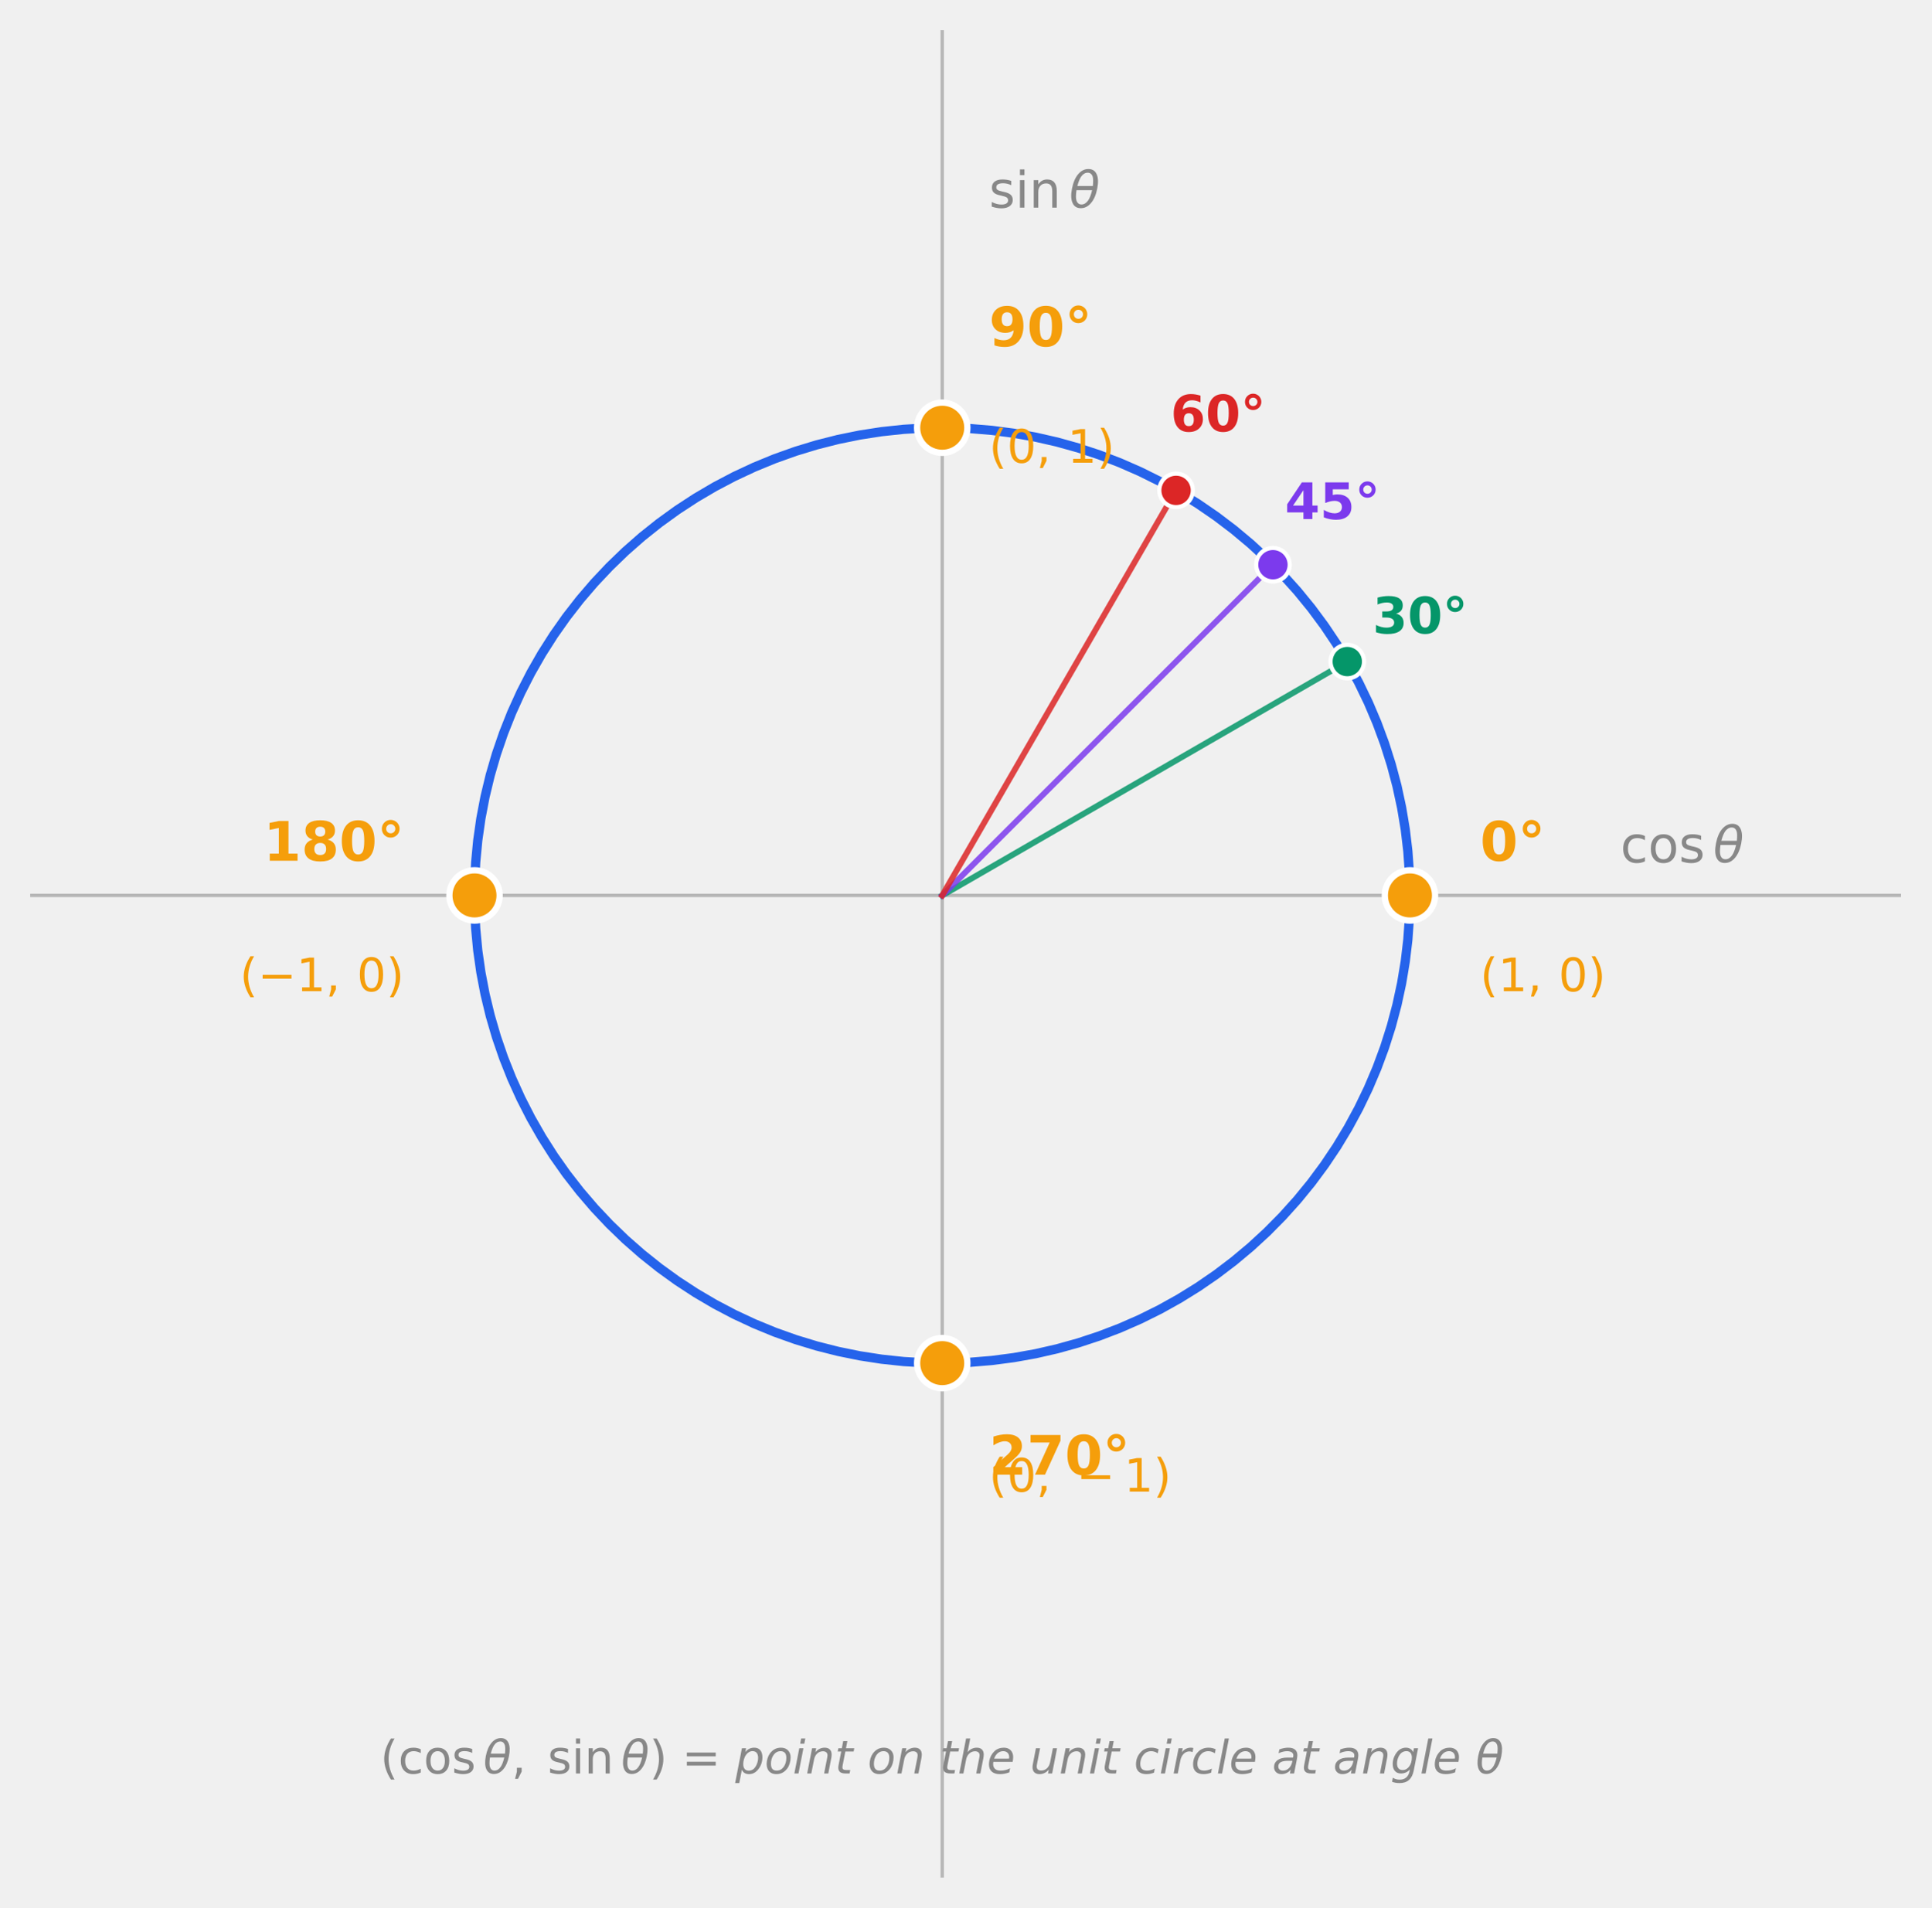
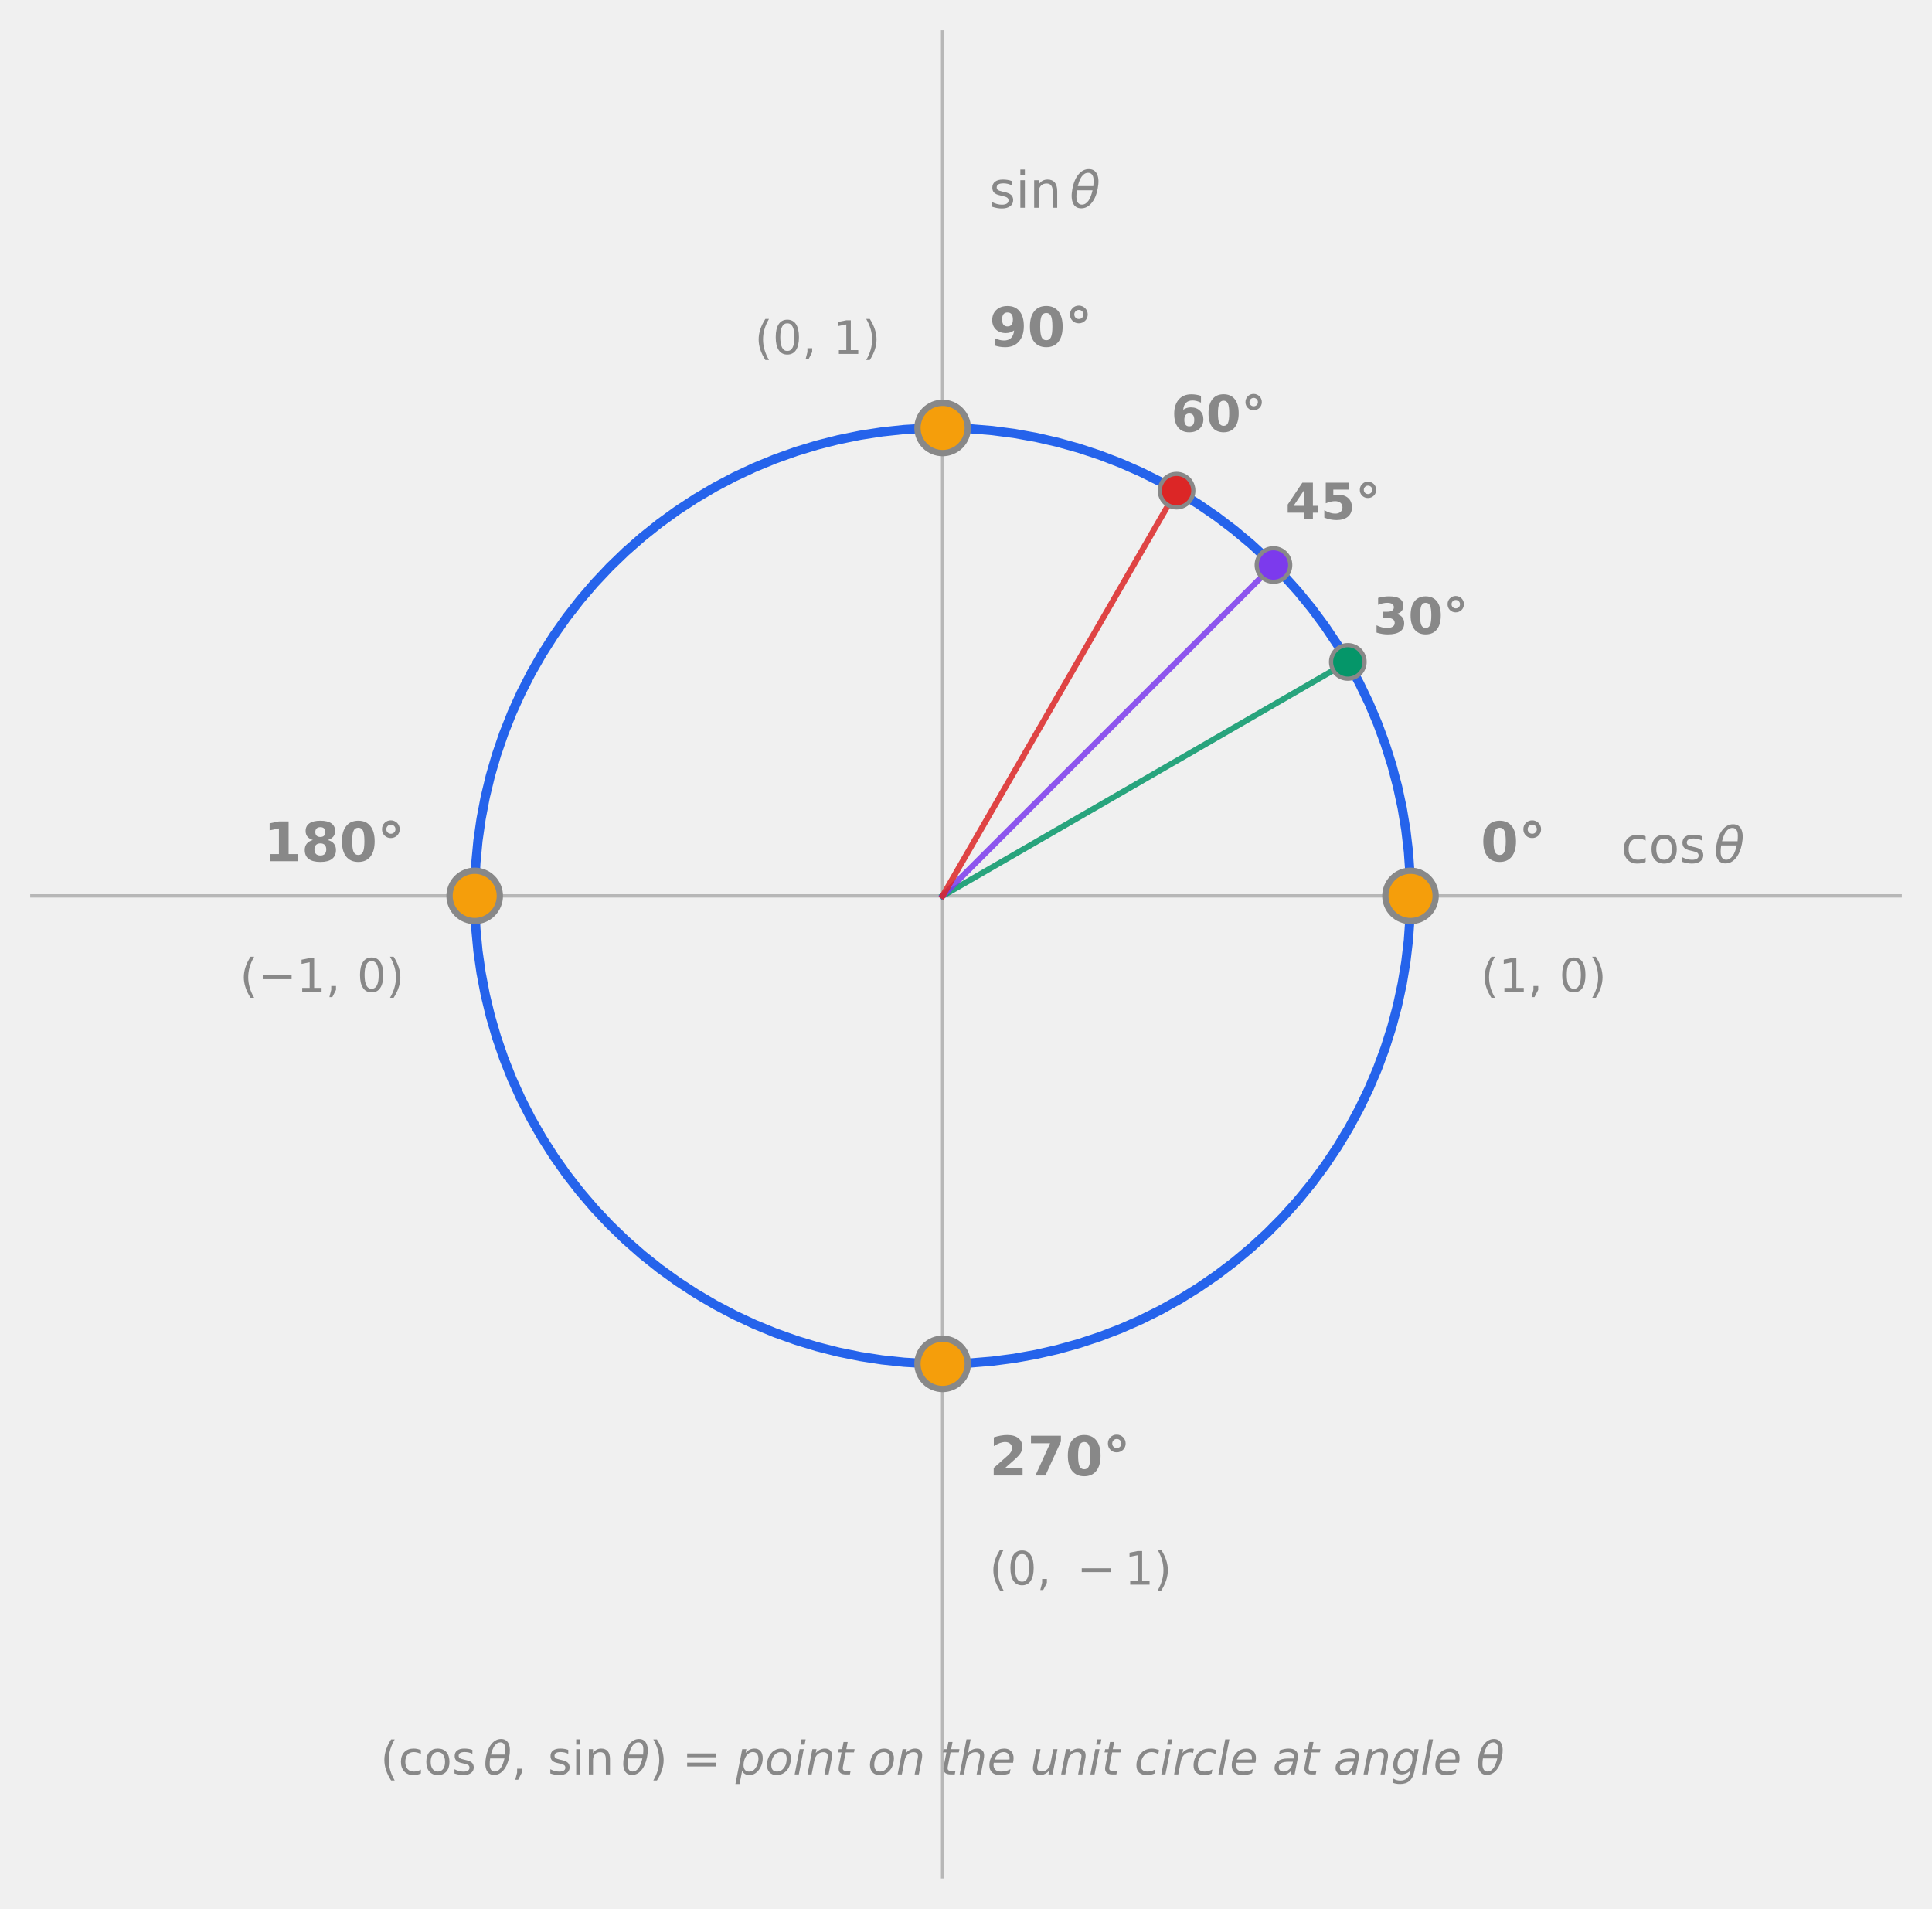
- <svg xmlns="http://www.w3.org/2000/svg" xmlns:xlink="http://www.w3.org/1999/xlink" width="460.8pt" height="455.22pt" viewBox="0 0 460.8 455.22" version="1.1">
+ <svg xmlns="http://www.w3.org/2000/svg" xmlns:xlink="http://www.w3.org/1999/xlink" width="100%" viewBox="0 0 460.8 455.22" version="1.1">
  <defs>
    <style type="text/css">*{stroke-linejoin: round; stroke-linecap: butt}</style>
  </defs>
  <g id="figure_1">
    <g id="patch_1">
      <path d="M 0 455.22  L 460.8 455.22  L 460.8 0  L 0 0  L 0 455.22  z " style="fill: none" />
    </g>
    <g id="axes_1">
      <g id="patch_2">
        <path d="M 7.2 448.02  L 453.6 448.02  L 453.6 7.2  L 7.2 7.2  L 7.2 448.02  z " style="fill: none" />
      </g>
      <g id="matplotlib.axis_1" />
      <g id="matplotlib.axis_2" />
      <g id="line2d_1">
        <path d="M 336.42 213.66  L 336.295 208.39  L 335.922 203.131  L 335.301 197.896  L 334.433 192.696  L 333.321 187.543  L 331.967 182.449  L 330.373 177.424  L 328.544 172.479  L 326.484 167.627  L 324.196 162.877  L 321.687 158.241  L 318.962 153.728  L 316.027 149.349  L 312.888 145.114  L 309.553 141.031  L 306.028 137.111  L 302.323 133.361  L 298.444 129.791  L 294.401 126.408  L 290.203 123.219  L 285.859 120.232  L 281.379 117.454  L 276.773 114.89  L 272.051 112.547  L 267.223 110.429  L 262.301 108.542  L 257.295 106.889  L 252.216 105.475  L 247.077 104.302  L 241.887 103.373  L 236.66 102.69  L 231.406 102.255  L 226.138 102.068  L 220.867 102.13  L 215.604 102.441  L 210.362 103  L 205.152 103.807  L 199.987 104.858  L 194.876 106.152  L 189.833 107.686  L 184.867 109.457  L 179.991 111.46  L 175.214 113.691  L 170.549 116.145  L 166.004 118.817  L 161.591 121.7  L 157.319 124.789  L 153.197 128.075  L 149.235 131.553  L 145.442 135.214  L 141.826 139.05  L 138.395 143.053  L 135.158 147.213  L 132.12 151.521  L 129.289 155.968  L 126.671 160.544  L 124.272 165.239  L 122.097 170.041  L 120.152 174.941  L 118.44 179.927  L 116.966 184.988  L 115.732 190.113  L 114.742 195.291  L 113.997 200.51  L 113.5 205.758  L 113.251 211.024  L 113.251 216.296  L 113.5 221.562  L 113.997 226.81  L 114.742 232.029  L 115.732 237.207  L 116.966 242.332  L 118.44 247.393  L 120.152 252.379  L 122.097 257.279  L 124.272 262.081  L 126.671 266.776  L 129.289 271.352  L 132.12 275.799  L 135.158 280.107  L 138.395 284.267  L 141.826 288.27  L 145.442 292.106  L 149.235 295.767  L 153.197 299.245  L 157.319 302.531  L 161.591 305.62  L 166.004 308.503  L 170.549 311.175  L 175.214 313.629  L 179.991 315.86  L 184.867 317.863  L 189.833 319.634  L 194.876 321.168  L 199.987 322.462  L 205.152 323.513  L 210.362 324.32  L 215.604 324.879  L 220.867 325.19  L 226.138 325.252  L 231.406 325.065  L 236.66 324.63  L 241.887 323.947  L 247.077 323.018  L 252.216 321.845  L 257.295 320.431  L 262.301 318.778  L 267.223 316.891  L 272.051 314.773  L 276.773 312.43  L 281.379 309.866  L 285.859 307.088  L 290.203 304.101  L 294.401 300.912  L 298.444 297.529  L 302.323 293.959  L 306.028 290.209  L 309.553 286.289  L 312.888 282.206  L 316.027 277.971  L 318.962 273.592  L 321.687 269.079  L 324.196 264.443  L 326.484 259.693  L 328.544 254.841  L 330.373 249.896  L 331.967 244.871  L 333.321 239.777  L 334.433 234.624  L 335.301 229.424  L 335.922 224.189  L 336.295 218.93  L 336.42 213.66  L 336.42 213.66  " clip-path="url(#p2141033c43)" style="fill: none; stroke: #2563eb; stroke-width: 2.2; stroke-linecap: square" />
      </g>
      <g id="line2d_2">
        <path d="M 7.2 213.66  L 453.6 213.66  " clip-path="url(#p2141033c43)" style="fill: none; stroke: #888888; stroke-opacity: 0.55; stroke-width: 0.8; stroke-linecap: square" />
      </g>
      <g id="line2d_3">
        <path d="M 224.82 448.02  L 224.82 7.2  " clip-path="url(#p2141033c43)" style="fill: none; stroke: #888888; stroke-opacity: 0.55; stroke-width: 0.8; stroke-linecap: square" />
      </g>
      <g id="line2d_4">
        <path d="M 224.82 213.66  L 321.468 157.86  " clip-path="url(#p2141033c43)" style="fill: none; stroke: #059669; stroke-opacity: 0.85; stroke-width: 1.4; stroke-linecap: square" />
      </g>
      <g id="line2d_5">
        <path d="M 224.82 213.66  L 303.733 134.747  " clip-path="url(#p2141033c43)" style="fill: none; stroke: #7c3aed; stroke-opacity: 0.85; stroke-width: 1.4; stroke-linecap: square" />
      </g>
      <g id="line2d_6">
        <path d="M 224.82 213.66  L 280.62 117.012  " clip-path="url(#p2141033c43)" style="fill: none; stroke: #dc2626; stroke-opacity: 0.85; stroke-width: 1.4; stroke-linecap: square" />
      </g>
      <g id="text_1">
-         <g style="fill: #f59e0b" transform="translate(353.16 205.3764) scale(0.13 -0.13)">
+         <g style="fill: #888" transform="translate(353.16 205.3764) scale(0.13 -0.13)">
          <defs>
            <path id="DejaVuSans-Bold-30" d="M 2944 2338  Q 2944 3213 2780 3570  Q 2616 3928 2228 3928  Q 1841 3928 1675 3570  Q 1509 3213 1509 2338  Q 1509 1453 1675 1090  Q 1841 728 2228 728  Q 2613 728 2778 1090  Q 2944 1453 2944 2338  z M 4147 2328  Q 4147 1169 3647 539  Q 3147 -91 2228 -91  Q 1306 -91 806 539  Q 306 1169 306 2328  Q 306 3491 806 4120  Q 1306 4750 2228 4750  Q 3147 4750 3647 4120  Q 4147 3491 4147 2328  z " transform="scale(0.015625)" />
            <path id="DejaVuSans-Bold-b0" d="M 1600 4288  Q 1375 4288 1219 4131  Q 1063 3975 1063 3750  Q 1063 3525 1217 3372  Q 1372 3219 1600 3219  Q 1825 3219 1981 3373  Q 2138 3528 2138 3750  Q 2138 3975 1980 4131  Q 1822 4288 1600 4288  z M 1600 4794  Q 1806 4794 1997 4714  Q 2188 4634 2338 4488  Q 2484 4338 2561 4150  Q 2638 3963 2638 3750  Q 2638 3541 2561 3352  Q 2484 3163 2344 3022  Q 2194 2872 2000 2792  Q 1806 2713 1594 2713  Q 1153 2713 854 3011  Q 556 3309 556 3750  Q 556 4191 857 4492  Q 1159 4794 1600 4794  z " transform="scale(0.015625)" />
          </defs>
          <use xlink:href="#DejaVuSans-Bold-30" />
          <use xlink:href="#DejaVuSans-Bold-b0" transform="translate(69.58008 0)" />
        </g>
      </g>
      <g id="text_2">
-         <g style="fill: #f59e0b" transform="translate(353.16 236.5263) scale(0.11 -0.11)">
+         <g style="fill: #888" transform="translate(353.16 236.5263) scale(0.11 -0.11)">
          <defs>
            <path id="DejaVuSans-28" d="M 1984 4856  Q 1566 4138 1362 3434  Q 1159 2731 1159 2009  Q 1159 1288 1364 580  Q 1569 -128 1984 -844  L 1484 -844  Q 1016 -109 783 600  Q 550 1309 550 2009  Q 550 2706 781 3412  Q 1013 4119 1484 4856  L 1984 4856  z " transform="scale(0.015625)" />
            <path id="DejaVuSans-31" d="M 794 531  L 1825 531  L 1825 4091  L 703 3866  L 703 4441  L 1819 4666  L 2450 4666  L 2450 531  L 3481 531  L 3481 0  L 794 0  L 794 531  z " transform="scale(0.015625)" />
            <path id="DejaVuSans-2c" d="M 750 794  L 1409 794  L 1409 256  L 897 -744  L 494 -744  L 750 256  L 750 794  z " transform="scale(0.015625)" />
            <path id="DejaVuSans-30" d="M 2034 4250  Q 1547 4250 1301 3770  Q 1056 3291 1056 2328  Q 1056 1369 1301 889  Q 1547 409 2034 409  Q 2525 409 2770 889  Q 3016 1369 3016 2328  Q 3016 3291 2770 3770  Q 2525 4250 2034 4250  z M 2034 4750  Q 2819 4750 3233 4129  Q 3647 3509 3647 2328  Q 3647 1150 3233 529  Q 2819 -91 2034 -91  Q 1250 -91 836 529  Q 422 1150 422 2328  Q 422 3509 836 4129  Q 1250 4750 2034 4750  z " transform="scale(0.015625)" />
            <path id="DejaVuSans-29" d="M 513 4856  L 1013 4856  Q 1481 4119 1714 3412  Q 1947 2706 1947 2009  Q 1947 1309 1714 600  Q 1481 -109 1013 -844  L 513 -844  Q 928 -128 1133 580  Q 1338 1288 1338 2009  Q 1338 2731 1133 3434  Q 928 4138 513 4856  z " transform="scale(0.015625)" />
          </defs>
          <use xlink:href="#DejaVuSans-28" transform="translate(0 0.125)" />
          <use xlink:href="#DejaVuSans-31" transform="translate(39.01367 0.125)" />
          <use xlink:href="#DejaVuSans-2c" transform="translate(102.6367 0.125)" />
          <use xlink:href="#DejaVuSans-30" transform="translate(170.1419 0.125)" />
          <use xlink:href="#DejaVuSans-29" transform="translate(233.765 0.125)" />
        </g>
      </g>
      <g id="text_3">
-         <g style="fill: #f59e0b" transform="translate(235.98 82.61641) scale(0.13 -0.13)">
+         <g style="fill: #888" transform="translate(235.98 82.61641) scale(0.13 -0.13)">
          <defs>
            <path id="DejaVuSans-Bold-39" d="M 641 103  L 641 966  Q 928 831 1190 764  Q 1453 697 1709 697  Q 2247 697 2547 995  Q 2847 1294 2900 1881  Q 2688 1725 2447 1647  Q 2206 1569 1925 1569  Q 1209 1569 770 1986  Q 331 2403 331 3084  Q 331 3838 820 4291  Q 1309 4744 2131 4744  Q 3044 4744 3544 4128  Q 4044 3513 4044 2388  Q 4044 1231 3459 570  Q 2875 -91 1856 -91  Q 1528 -91 1228 -42  Q 928 6 641 103  z M 2125 2350  Q 2441 2350 2600 2554  Q 2759 2759 2759 3169  Q 2759 3575 2600 3781  Q 2441 3988 2125 3988  Q 1809 3988 1650 3781  Q 1491 3575 1491 3169  Q 1491 2759 1650 2554  Q 1809 2350 2125 2350  z " transform="scale(0.015625)" />
          </defs>
          <use xlink:href="#DejaVuSans-Bold-39" />
          <use xlink:href="#DejaVuSans-Bold-30" transform="translate(69.58008 0)" />
          <use xlink:href="#DejaVuSans-Bold-b0" transform="translate(139.1602 0)" />
        </g>
      </g>
      <g id="text_4">
-         <g style="fill: #f59e0b" transform="translate(235.98 110.4183) scale(0.11 -0.11)">
+         <g style="fill: #888" transform="translate(180 84.41828) scale(0.11 -0.11)">
          <use xlink:href="#DejaVuSans-28" transform="translate(0 0.125)" />
          <use xlink:href="#DejaVuSans-30" transform="translate(39.01367 0.125)" />
          <use xlink:href="#DejaVuSans-2c" transform="translate(102.6367 0.125)" />
          <use xlink:href="#DejaVuSans-31" transform="translate(170.1419 0.125)" />
          <use xlink:href="#DejaVuSans-29" transform="translate(233.765 0.125)" />
        </g>
      </g>
      <g id="text_5">
-         <g style="fill: #f59e0b" transform="translate(62.84453 205.3764) scale(0.13 -0.13)">
+         <g style="fill: #888" transform="translate(62.84453 205.3764) scale(0.13 -0.13)">
          <defs>
            <path id="DejaVuSans-Bold-31" d="M 750 831  L 1813 831  L 1813 3847  L 722 3622  L 722 4441  L 1806 4666  L 2950 4666  L 2950 831  L 4013 831  L 4013 0  L 750 0  L 750 831  z " transform="scale(0.015625)" />
            <path id="DejaVuSans-Bold-38" d="M 2228 2088  Q 1891 2088 1709 1903  Q 1528 1719 1528 1375  Q 1528 1031 1709 848  Q 1891 666 2228 666  Q 2563 666 2741 848  Q 2919 1031 2919 1375  Q 2919 1722 2741 1905  Q 2563 2088 2228 2088  z M 1350 2484  Q 925 2613 709 2878  Q 494 3144 494 3541  Q 494 4131 934 4440  Q 1375 4750 2228 4750  Q 3075 4750 3515 4442  Q 3956 4134 3956 3541  Q 3956 3144 3739 2878  Q 3522 2613 3097 2484  Q 3572 2353 3814 2058  Q 4056 1763 4056 1313  Q 4056 619 3595 264  Q 3134 -91 2228 -91  Q 1319 -91 855 264  Q 391 619 391 1313  Q 391 1763 633 2058  Q 875 2353 1350 2484  z M 1631 3419  Q 1631 3141 1786 2991  Q 1941 2841 2228 2841  Q 2509 2841 2662 2991  Q 2816 3141 2816 3419  Q 2816 3697 2662 3845  Q 2509 3994 2228 3994  Q 1941 3994 1786 3844  Q 1631 3694 1631 3419  z " transform="scale(0.015625)" />
          </defs>
          <use xlink:href="#DejaVuSans-Bold-31" />
          <use xlink:href="#DejaVuSans-Bold-38" transform="translate(69.58008 0)" />
          <use xlink:href="#DejaVuSans-Bold-30" transform="translate(139.1602 0)" />
          <use xlink:href="#DejaVuSans-Bold-b0" transform="translate(208.7402 0)" />
        </g>
      </g>
      <g id="text_6">
-         <g style="fill: #f59e0b" transform="translate(57.21 236.5263) scale(0.11 -0.11)">
+         <g style="fill: #888" transform="translate(57.21 236.5263) scale(0.11 -0.11)">
          <defs>
            <path id="DejaVuSans-2212" d="M 678 2272  L 4684 2272  L 4684 1741  L 678 1741  L 678 2272  z " transform="scale(0.015625)" />
          </defs>
          <use xlink:href="#DejaVuSans-28" transform="translate(0 0.125)" />
          <use xlink:href="#DejaVuSans-2212" transform="translate(39.01367 0.125)" />
          <use xlink:href="#DejaVuSans-31" transform="translate(122.8027 0.125)" />
          <use xlink:href="#DejaVuSans-2c" transform="translate(186.4258 0.125)" />
          <use xlink:href="#DejaVuSans-30" transform="translate(253.931 0.125)" />
          <use xlink:href="#DejaVuSans-29" transform="translate(317.554 0.125)" />
        </g>
      </g>
      <g id="text_7">
-         <g style="fill: #f59e0b" transform="translate(235.98 351.878) scale(0.13 -0.13)">
+         <g style="fill: #888" transform="translate(235.98 351.878) scale(0.13 -0.13)">
          <defs>
            <path id="DejaVuSans-Bold-32" d="M 1844 884  L 3897 884  L 3897 0  L 506 0  L 506 884  L 2209 2388  Q 2438 2594 2547 2791  Q 2656 2988 2656 3200  Q 2656 3528 2436 3728  Q 2216 3928 1850 3928  Q 1569 3928 1234 3808  Q 900 3688 519 3450  L 519 4475  Q 925 4609 1322 4679  Q 1719 4750 2100 4750  Q 2938 4750 3402 4381  Q 3866 4013 3866 3353  Q 3866 2972 3669 2642  Q 3472 2313 2841 1759  L 1844 884  z " transform="scale(0.015625)" />
            <path id="DejaVuSans-Bold-37" d="M 428 4666  L 3944 4666  L 3944 3988  L 2125 0  L 953 0  L 2675 3781  L 428 3781  L 428 4666  z " transform="scale(0.015625)" />
          </defs>
          <use xlink:href="#DejaVuSans-Bold-32" />
          <use xlink:href="#DejaVuSans-Bold-37" transform="translate(69.58008 0)" />
          <use xlink:href="#DejaVuSans-Bold-30" transform="translate(139.1602 0)" />
          <use xlink:href="#DejaVuSans-Bold-b0" transform="translate(208.7402 0)" />
        </g>
      </g>
      <g id="text_8">
-         <g style="fill: #f59e0b" transform="translate(235.98 355.9383) scale(0.11 -0.11)">
+         <g style="fill: #888" transform="translate(235.98 377.9383) scale(0.11 -0.11)">
          <use xlink:href="#DejaVuSans-28" transform="translate(0 0.125)" />
          <use xlink:href="#DejaVuSans-30" transform="translate(39.01367 0.125)" />
          <use xlink:href="#DejaVuSans-2c" transform="translate(102.6367 0.125)" />
          <use xlink:href="#DejaVuSans-2212" transform="translate(189.6243 0.125)" />
          <use xlink:href="#DejaVuSans-31" transform="translate(292.8958 0.125)" />
          <use xlink:href="#DejaVuSans-29" transform="translate(356.5189 0.125)" />
        </g>
      </g>
      <g id="text_9">
-         <g style="fill: #059669" transform="translate(327.5158 151.1273) scale(0.12 -0.12)">
+         <g style="fill: #888" transform="translate(327.5158 151.1273) scale(0.12 -0.12)">
          <defs>
            <path id="DejaVuSans-Bold-33" d="M 2981 2516  Q 3453 2394 3698 2092  Q 3944 1791 3944 1325  Q 3944 631 3412 270  Q 2881 -91 1863 -91  Q 1503 -91 1142 -33  Q 781 25 428 141  L 428 1069  Q 766 900 1098 814  Q 1431 728 1753 728  Q 2231 728 2486 893  Q 2741 1059 2741 1369  Q 2741 1688 2480 1852  Q 2219 2016 1709 2016  L 1228 2016  L 1228 2791  L 1734 2791  Q 2188 2791 2409 2933  Q 2631 3075 2631 3366  Q 2631 3634 2415 3781  Q 2200 3928 1806 3928  Q 1516 3928 1219 3862  Q 922 3797 628 3669  L 628 4550  Q 984 4650 1334 4700  Q 1684 4750 2022 4750  Q 2931 4750 3382 4451  Q 3834 4153 3834 3553  Q 3834 3144 3618 2883  Q 3403 2622 2981 2516  z " transform="scale(0.015625)" />
          </defs>
          <use xlink:href="#DejaVuSans-Bold-33" />
          <use xlink:href="#DejaVuSans-Bold-30" transform="translate(69.58008 0)" />
          <use xlink:href="#DejaVuSans-Bold-b0" transform="translate(139.1602 0)" />
        </g>
      </g>
      <g id="text_10">
-         <g style="fill: #7c3aed" transform="translate(306.5881 123.8538) scale(0.12 -0.12)">
+         <g style="fill: #888" transform="translate(306.5881 123.8538) scale(0.12 -0.12)">
          <defs>
            <path id="DejaVuSans-Bold-34" d="M 2356 3675  L 1038 1722  L 2356 1722  L 2356 3675  z M 2156 4666  L 3494 4666  L 3494 1722  L 4159 1722  L 4159 850  L 3494 850  L 3494 0  L 2356 0  L 2356 850  L 288 850  L 288 1881  L 2156 4666  z " transform="scale(0.015625)" />
            <path id="DejaVuSans-Bold-35" d="M 678 4666  L 3669 4666  L 3669 3781  L 1638 3781  L 1638 3059  Q 1775 3097 1914 3117  Q 2053 3138 2203 3138  Q 3056 3138 3531 2711  Q 4006 2284 4006 1522  Q 4006 766 3489 337  Q 2972 -91 2053 -91  Q 1656 -91 1267 -14  Q 878 63 494 219  L 494 1166  Q 875 947 1217 837  Q 1559 728 1863 728  Q 2300 728 2551 942  Q 2803 1156 2803 1522  Q 2803 1891 2551 2103  Q 2300 2316 1863 2316  Q 1603 2316 1309 2248  Q 1016 2181 678 2041  L 678 4666  z " transform="scale(0.015625)" />
          </defs>
          <use xlink:href="#DejaVuSans-Bold-34" />
          <use xlink:href="#DejaVuSans-Bold-35" transform="translate(69.58008 0)" />
          <use xlink:href="#DejaVuSans-Bold-b0" transform="translate(139.1602 0)" />
        </g>
      </g>
      <g id="text_11">
-         <g style="fill: #dc2626" transform="translate(279.3146 102.9261) scale(0.12 -0.12)">
+         <g style="fill: #888" transform="translate(279.3146 102.9261) scale(0.12 -0.12)">
          <defs>
            <path id="DejaVuSans-Bold-36" d="M 2316 2303  Q 2000 2303 1842 2098  Q 1684 1894 1684 1484  Q 1684 1075 1842 870  Q 2000 666 2316 666  Q 2634 666 2792 870  Q 2950 1075 2950 1484  Q 2950 1894 2792 2098  Q 2634 2303 2316 2303  z M 3803 4544  L 3803 3681  Q 3506 3822 3243 3889  Q 2981 3956 2731 3956  Q 2194 3956 1894 3657  Q 1594 3359 1544 2772  Q 1750 2925 1990 3001  Q 2231 3078 2516 3078  Q 3231 3078 3670 2659  Q 4109 2241 4109 1563  Q 4109 813 3618 361  Q 3128 -91 2303 -91  Q 1394 -91 895 523  Q 397 1138 397 2266  Q 397 3422 980 4083  Q 1563 4744 2578 4744  Q 2900 4744 3203 4694  Q 3506 4644 3803 4544  z " transform="scale(0.015625)" />
          </defs>
          <use xlink:href="#DejaVuSans-Bold-36" />
          <use xlink:href="#DejaVuSans-Bold-30" transform="translate(69.58008 0)" />
          <use xlink:href="#DejaVuSans-Bold-b0" transform="translate(139.1602 0)" />
        </g>
      </g>
      <g id="text_12">
-         <g style="fill: #888888" transform="translate(386.64 205.8113) scale(0.12 -0.12)">
+         <g style="fill: #888" transform="translate(386.64 205.8113) scale(0.12 -0.12)">
          <defs>
            <path id="DejaVuSans-63" d="M 3122 3366  L 3122 2828  Q 2878 2963 2633 3030  Q 2388 3097 2138 3097  Q 1578 3097 1268 2742  Q 959 2388 959 1747  Q 959 1106 1268 751  Q 1578 397 2138 397  Q 2388 397 2633 464  Q 2878 531 3122 666  L 3122 134  Q 2881 22 2623 -34  Q 2366 -91 2075 -91  Q 1284 -91 818 406  Q 353 903 353 1747  Q 353 2603 823 3093  Q 1294 3584 2113 3584  Q 2378 3584 2631 3529  Q 2884 3475 3122 3366  z " transform="scale(0.015625)" />
            <path id="DejaVuSans-6f" d="M 1959 3097  Q 1497 3097 1228 2736  Q 959 2375 959 1747  Q 959 1119 1226 758  Q 1494 397 1959 397  Q 2419 397 2687 759  Q 2956 1122 2956 1747  Q 2956 2369 2687 2733  Q 2419 3097 1959 3097  z M 1959 3584  Q 2709 3584 3137 3096  Q 3566 2609 3566 1747  Q 3566 888 3137 398  Q 2709 -91 1959 -91  Q 1206 -91 779 398  Q 353 888 353 1747  Q 353 2609 779 3096  Q 1206 3584 1959 3584  z " transform="scale(0.015625)" />
            <path id="DejaVuSans-73" d="M 2834 3397  L 2834 2853  Q 2591 2978 2328 3040  Q 2066 3103 1784 3103  Q 1356 3103 1142 2972  Q 928 2841 928 2578  Q 928 2378 1081 2264  Q 1234 2150 1697 2047  L 1894 2003  Q 2506 1872 2764 1633  Q 3022 1394 3022 966  Q 3022 478 2636 193  Q 2250 -91 1575 -91  Q 1294 -91 989 -36  Q 684 19 347 128  L 347 722  Q 666 556 975 473  Q 1284 391 1588 391  Q 1994 391 2212 530  Q 2431 669 2431 922  Q 2431 1156 2273 1281  Q 2116 1406 1581 1522  L 1381 1569  Q 847 1681 609 1914  Q 372 2147 372 2553  Q 372 3047 722 3315  Q 1072 3584 1716 3584  Q 2034 3584 2315 3537  Q 2597 3491 2834 3397  z " transform="scale(0.015625)" />
            <path id="DejaVuSans-Oblique-3b8" d="M 2913 2219  L 925 2219  Q 791 1284 928 888  Q 1100 400 1566 400  Q 2034 400 2391 891  Q 2703 1322 2913 2219  z M 3009 2750  Q 3094 3638 2984 3950  Q 2813 4444 2353 4444  Q 1875 4444 1525 3956  Q 1250 3563 1034 2750  L 3009 2750  z M 2444 4913  Q 3194 4913 3494 4250  Q 3794 3591 3566 2422  Q 3341 1256 2781 594  Q 2225 -72 1475 -72  Q 722 -72 425 594  Q 128 1256 353 2422  Q 581 3591 1134 4250  Q 1691 4913 2444 4913  z " transform="scale(0.015625)" />
          </defs>
          <use xlink:href="#DejaVuSans-63" transform="translate(0 0.234375)" />
          <use xlink:href="#DejaVuSans-6f" transform="translate(54.98047 0.234375)" />
          <use xlink:href="#DejaVuSans-73" transform="translate(116.1621 0.234375)" />
          <use xlink:href="#DejaVuSans-Oblique-3b8" transform="translate(184.4974 0.234375)" />
        </g>
      </g>
      <g id="text_13">
-         <g style="fill: #888888" transform="translate(235.98 49.57125) scale(0.12 -0.12)">
+         <g style="fill: #888" transform="translate(235.98 49.57125) scale(0.12 -0.12)">
          <defs>
            <path id="DejaVuSans-69" d="M 603 3500  L 1178 3500  L 1178 0  L 603 0  L 603 3500  z M 603 4863  L 1178 4863  L 1178 4134  L 603 4134  L 603 4863  z " transform="scale(0.015625)" />
            <path id="DejaVuSans-6e" d="M 3513 2113  L 3513 0  L 2938 0  L 2938 2094  Q 2938 2591 2744 2837  Q 2550 3084 2163 3084  Q 1697 3084 1428 2787  Q 1159 2491 1159 1978  L 1159 0  L 581 0  L 581 3500  L 1159 3500  L 1159 2956  Q 1366 3272 1645 3428  Q 1925 3584 2291 3584  Q 2894 3584 3203 3211  Q 3513 2838 3513 2113  z " transform="scale(0.015625)" />
          </defs>
          <use xlink:href="#DejaVuSans-73" transform="translate(0 0.234375)" />
          <use xlink:href="#DejaVuSans-69" transform="translate(52.09961 0.234375)" />
          <use xlink:href="#DejaVuSans-6e" transform="translate(79.88281 0.234375)" />
          <use xlink:href="#DejaVuSans-Oblique-3b8" transform="translate(159.4974 0.234375)" />
        </g>
      </g>
      <g id="text_14">
-         <g style="fill: #888888" transform="translate(90.73 423.2) scale(0.11 -0.11)">
+         <g style="fill: #888" transform="translate(90.73 423.2) scale(0.11 -0.11)">
          <defs>
            <path id="DejaVuSans-Oblique-20" transform="scale(0.015625)" />
            <path id="DejaVuSans-Oblique-3d" d="M 678 2906  L 4684 2906  L 4684 2381  L 678 2381  L 678 2906  z M 678 1631  L 4684 1631  L 4684 1100  L 678 1100  L 678 1631  z " transform="scale(0.015625)" />
            <path id="DejaVuSans-Oblique-70" d="M 3175 2156  Q 3175 2616 2975 2859  Q 2775 3103 2400 3103  Q 2144 3103 1911 2972  Q 1678 2841 1497 2591  Q 1319 2344 1212 1994  Q 1106 1644 1106 1300  Q 1106 863 1306 627  Q 1506 391 1875 391  Q 2147 391 2380 519  Q 2613 647 2778 891  Q 2956 1147 3065 1494  Q 3175 1841 3175 2156  z M 1394 2969  Q 1625 3272 1939 3428  Q 2253 3584 2638 3584  Q 3175 3584 3472 3232  Q 3769 2881 3769 2247  Q 3769 1728 3584 1258  Q 3400 788 3053 416  Q 2822 169 2531 39  Q 2241 -91 1919 -91  Q 1547 -91 1294 64  Q 1041 219 916 525  L 556 -1331  L -19 -1331  L 922 3500  L 1497 3500  L 1394 2969  z " transform="scale(0.015625)" />
            <path id="DejaVuSans-Oblique-6f" d="M 1625 -91  Q 1009 -91 651 289  Q 294 669 294 1325  Q 294 1706 417 2101  Q 541 2497 738 2766  Q 1047 3184 1428 3384  Q 1809 3584 2291 3584  Q 2888 3584 3255 3212  Q 3622 2841 3622 2241  Q 3622 1825 3500 1412  Q 3378 1000 3181 728  Q 2875 309 2494 109  Q 2113 -91 1625 -91  z M 891 1344  Q 891 869 1089 633  Q 1288 397 1691 397  Q 2269 397 2648 901  Q 3028 1406 3028 2181  Q 3028 2634 2825 2865  Q 2622 3097 2228 3097  Q 1903 3097 1650 2945  Q 1397 2794 1197 2484  Q 1050 2253 970 1956  Q 891 1659 891 1344  z " transform="scale(0.015625)" />
            <path id="DejaVuSans-Oblique-69" d="M 1172 4863  L 1747 4863  L 1606 4134  L 1031 4134  L 1172 4863  z M 909 3500  L 1484 3500  L 800 0  L 225 0  L 909 3500  z " transform="scale(0.015625)" />
            <path id="DejaVuSans-Oblique-6e" d="M 3566 2113  L 3156 0  L 2578 0  L 2988 2091  Q 3016 2238 3031 2350  Q 3047 2463 3047 2528  Q 3047 2791 2881 2937  Q 2716 3084 2419 3084  Q 1956 3084 1622 2776  Q 1288 2469 1184 1941  L 800 0  L 225 0  L 903 3500  L 1478 3500  L 1363 2950  Q 1603 3253 1940 3418  Q 2278 3584 2650 3584  Q 3113 3584 3367 3334  Q 3622 3084 3622 2631  Q 3622 2519 3608 2391  Q 3594 2263 3566 2113  z " transform="scale(0.015625)" />
            <path id="DejaVuSans-Oblique-74" d="M 2706 3500  L 2619 3053  L 1472 3053  L 1100 1153  Q 1081 1047 1072 975  Q 1063 903 1063 863  Q 1063 663 1183 572  Q 1303 481 1569 481  L 2150 481  L 2053 0  L 1503 0  Q 991 0 739 200  Q 488 400 488 806  Q 488 878 497 964  Q 506 1050 525 1153  L 897 3053  L 409 3053  L 500 3500  L 978 3500  L 1172 4494  L 1747 4494  L 1556 3500  L 2706 3500  z " transform="scale(0.015625)" />
            <path id="DejaVuSans-Oblique-68" d="M 3566 2113  L 3156 0  L 2578 0  L 2988 2091  Q 3016 2238 3031 2350  Q 3047 2463 3047 2528  Q 3047 2791 2881 2937  Q 2716 3084 2419 3084  Q 1956 3084 1617 2771  Q 1278 2459 1178 1941  L 800 0  L 225 0  L 1172 4863  L 1747 4863  L 1375 2950  Q 1594 3244 1934 3414  Q 2275 3584 2650 3584  Q 3113 3584 3367 3334  Q 3622 3084 3622 2631  Q 3622 2519 3608 2391  Q 3594 2263 3566 2113  z " transform="scale(0.015625)" />
            <path id="DejaVuSans-Oblique-65" d="M 3078 2063  Q 3088 2113 3092 2166  Q 3097 2219 3097 2272  Q 3097 2653 2873 2875  Q 2650 3097 2266 3097  Q 1838 3097 1509 2826  Q 1181 2556 1013 2059  L 3078 2063  z M 3578 1613  L 903 1613  Q 884 1494 878 1425  Q 872 1356 872 1306  Q 872 872 1139 634  Q 1406 397 1894 397  Q 2269 397 2603 481  Q 2938 566 3225 728  L 3116 159  Q 2806 34 2476 -28  Q 2147 -91 1806 -91  Q 1078 -91 686 257  Q 294 606 294 1247  Q 294 1794 489 2264  Q 684 2734 1063 3103  Q 1306 3334 1642 3459  Q 1978 3584 2356 3584  Q 2950 3584 3301 3228  Q 3653 2872 3653 2272  Q 3653 2128 3634 1964  Q 3616 1800 3578 1613  z " transform="scale(0.015625)" />
            <path id="DejaVuSans-Oblique-75" d="M 428 1388  L 838 3500  L 1416 3500  L 1006 1409  Q 975 1256 961 1147  Q 947 1038 947 966  Q 947 700 1109 554  Q 1272 409 1569 409  Q 2031 409 2368 721  Q 2706 1034 2809 1563  L 3194 3500  L 3769 3500  L 3091 0  L 2516 0  L 2631 550  Q 2388 244 2052 76  Q 1716 -91 1338 -91  Q 878 -91 622 161  Q 366 413 366 863  Q 366 956 381 1097  Q 397 1238 428 1388  z " transform="scale(0.015625)" />
            <path id="DejaVuSans-Oblique-63" d="M 3431 3366  L 3316 2797  Q 3109 2947 2876 3022  Q 2644 3097 2394 3097  Q 2119 3097 1870 3000  Q 1622 2903 1453 2725  Q 1184 2453 1037 2087  Q 891 1722 891 1331  Q 891 859 1127 628  Q 1363 397 1844 397  Q 2081 397 2348 469  Q 2616 541 2906 684  L 2797 116  Q 2547 13 2283 -39  Q 2019 -91 1741 -91  Q 1044 -91 669 257  Q 294 606 294 1253  Q 294 1797 489 2255  Q 684 2713 1069 3078  Q 1331 3328 1684 3456  Q 2038 3584 2456 3584  Q 2700 3584 2940 3529  Q 3181 3475 3431 3366  z " transform="scale(0.015625)" />
            <path id="DejaVuSans-Oblique-72" d="M 2853 2969  Q 2766 3016 2653 3041  Q 2541 3066 2413 3066  Q 1953 3066 1609 2717  Q 1266 2369 1153 1784  L 800 0  L 225 0  L 909 3500  L 1484 3500  L 1375 2956  Q 1603 3259 1920 3421  Q 2238 3584 2597 3584  Q 2691 3584 2781 3573  Q 2872 3563 2963 3538  L 2853 2969  z " transform="scale(0.015625)" />
            <path id="DejaVuSans-Oblique-6c" d="M 1172 4863  L 1747 4863  L 800 0  L 225 0  L 1172 4863  z " transform="scale(0.015625)" />
            <path id="DejaVuSans-Oblique-61" d="M 3438 1997  L 3047 0  L 2472 0  L 2578 531  Q 2325 219 2001 64  Q 1678 -91 1281 -91  Q 834 -91 548 182  Q 263 456 263 884  Q 263 1497 752 1853  Q 1241 2209 2100 2209  L 2900 2209  L 2931 2363  Q 2938 2388 2941 2417  Q 2944 2447 2944 2509  Q 2944 2788 2717 2942  Q 2491 3097 2081 3097  Q 1800 3097 1504 3025  Q 1209 2953 897 2809  L 997 3341  Q 1322 3463 1633 3523  Q 1944 3584 2234 3584  Q 2853 3584 3176 3315  Q 3500 3047 3500 2534  Q 3500 2431 3484 2292  Q 3469 2153 3438 1997  z M 2816 1759  L 2241 1759  Q 1534 1759 1195 1570  Q 856 1381 856 984  Q 856 709 1029 553  Q 1203 397 1509 397  Q 1978 397 2328 733  Q 2678 1069 2791 1631  L 2816 1759  z " transform="scale(0.015625)" />
            <path id="DejaVuSans-Oblique-67" d="M 3816 3500  L 3219 434  Q 3047 -456 2561 -893  Q 2075 -1331 1253 -1331  Q 950 -1331 690 -1286  Q 431 -1241 206 -1147  L 313 -588  Q 525 -725 762 -790  Q 1000 -856 1269 -856  Q 1816 -856 2167 -557  Q 2519 -259 2631 300  L 2681 563  Q 2441 288 2122 144  Q 1803 0 1434 0  Q 903 0 598 351  Q 294 703 294 1319  Q 294 1803 478 2267  Q 663 2731 997 3091  Q 1219 3328 1514 3456  Q 1809 3584 2131 3584  Q 2484 3584 2746 3420  Q 3009 3256 3138 2956  L 3238 3500  L 3816 3500  z M 2950 2216  Q 2950 2641 2750 2872  Q 2550 3103 2181 3103  Q 1953 3103 1747 3012  Q 1541 2922 1394 2759  Q 1156 2491 1023 2127  Q 891 1763 891 1375  Q 891 944 1092 712  Q 1294 481 1672 481  Q 2219 481 2584 976  Q 2950 1472 2950 2216  z " transform="scale(0.015625)" />
          </defs>
          <use xlink:href="#DejaVuSans-28" transform="translate(0 0.234375)" />
          <use xlink:href="#DejaVuSans-63" transform="translate(39.01367 0.234375)" />
          <use xlink:href="#DejaVuSans-6f" transform="translate(93.99414 0.234375)" />
          <use xlink:href="#DejaVuSans-73" transform="translate(155.1758 0.234375)" />
          <use xlink:href="#DejaVuSans-Oblique-3b8" transform="translate(223.5111 0.234375)" />
          <use xlink:href="#DejaVuSans-2c" transform="translate(284.6927 0.234375)" />
          <use xlink:href="#DejaVuSans-73" transform="translate(363.0214 0.234375)" />
          <use xlink:href="#DejaVuSans-69" transform="translate(415.121 0.234375)" />
          <use xlink:href="#DejaVuSans-6e" transform="translate(442.9042 0.234375)" />
          <use xlink:href="#DejaVuSans-Oblique-3b8" transform="translate(522.5188 0.234375)" />
          <use xlink:href="#DejaVuSans-29" transform="translate(583.7004 0.234375)" />
          <use xlink:href="#DejaVuSans-Oblique-20" transform="translate(622.7141 0.234375)" />
          <use xlink:href="#DejaVuSans-Oblique-3d" transform="translate(654.5012 0.234375)" />
          <use xlink:href="#DejaVuSans-Oblique-20" transform="translate(738.2903 0.234375)" />
          <use xlink:href="#DejaVuSans-Oblique-70" transform="translate(770.0774 0.234375)" />
          <use xlink:href="#DejaVuSans-Oblique-6f" transform="translate(833.5539 0.234375)" />
          <use xlink:href="#DejaVuSans-Oblique-69" transform="translate(894.7356 0.234375)" />
          <use xlink:href="#DejaVuSans-Oblique-6e" transform="translate(922.5188 0.234375)" />
          <use xlink:href="#DejaVuSans-Oblique-74" transform="translate(985.8977 0.234375)" />
          <use xlink:href="#DejaVuSans-Oblique-20" transform="translate(1025.107 0.234375)" />
          <use xlink:href="#DejaVuSans-Oblique-6f" transform="translate(1056.894 0.234375)" />
          <use xlink:href="#DejaVuSans-Oblique-6e" transform="translate(1118.075 0.234375)" />
          <use xlink:href="#DejaVuSans-Oblique-20" transform="translate(1181.454 0.234375)" />
          <use xlink:href="#DejaVuSans-Oblique-74" transform="translate(1213.241 0.234375)" />
          <use xlink:href="#DejaVuSans-Oblique-68" transform="translate(1252.45 0.234375)" />
          <use xlink:href="#DejaVuSans-Oblique-65" transform="translate(1315.829 0.234375)" />
          <use xlink:href="#DejaVuSans-Oblique-20" transform="translate(1377.353 0.234375)" />
          <use xlink:href="#DejaVuSans-Oblique-75" transform="translate(1409.14 0.234375)" />
          <use xlink:href="#DejaVuSans-Oblique-6e" transform="translate(1472.519 0.234375)" />
          <use xlink:href="#DejaVuSans-Oblique-69" transform="translate(1535.898 0.234375)" />
          <use xlink:href="#DejaVuSans-Oblique-74" transform="translate(1563.681 0.234375)" />
          <use xlink:href="#DejaVuSans-Oblique-20" transform="translate(1602.89 0.234375)" />
          <use xlink:href="#DejaVuSans-Oblique-63" transform="translate(1634.677 0.234375)" />
          <use xlink:href="#DejaVuSans-Oblique-69" transform="translate(1689.657 0.234375)" />
          <use xlink:href="#DejaVuSans-Oblique-72" transform="translate(1717.441 0.234375)" />
          <use xlink:href="#DejaVuSans-Oblique-63" transform="translate(1758.554 0.234375)" />
          <use xlink:href="#DejaVuSans-Oblique-6c" transform="translate(1813.534 0.234375)" />
          <use xlink:href="#DejaVuSans-Oblique-65" transform="translate(1841.318 0.234375)" />
          <use xlink:href="#DejaVuSans-Oblique-20" transform="translate(1902.841 0.234375)" />
          <use xlink:href="#DejaVuSans-Oblique-61" transform="translate(1934.628 0.234375)" />
          <use xlink:href="#DejaVuSans-Oblique-74" transform="translate(1995.907 0.234375)" />
          <use xlink:href="#DejaVuSans-Oblique-20" transform="translate(2035.116 0.234375)" />
          <use xlink:href="#DejaVuSans-Oblique-61" transform="translate(2066.904 0.234375)" />
          <use xlink:href="#DejaVuSans-Oblique-6e" transform="translate(2128.183 0.234375)" />
          <use xlink:href="#DejaVuSans-Oblique-67" transform="translate(2191.562 0.234375)" />
          <use xlink:href="#DejaVuSans-Oblique-6c" transform="translate(2255.038 0.234375)" />
          <use xlink:href="#DejaVuSans-Oblique-65" transform="translate(2282.822 0.234375)" />
          <use xlink:href="#DejaVuSans-Oblique-20" transform="translate(2344.345 0.234375)" />
          <use xlink:href="#DejaVuSans-Oblique-3b8" transform="translate(2376.132 0.234375)" />
        </g>
      </g>
      <g id="line2d_7">
        <defs>
-           <path id="m395d7a62cf" d="M 0 6  C 1.591 6 3.117 5.368 4.243 4.243  C 5.368 3.117 6 1.591 6 0  C 6 -1.591 5.368 -3.117 4.243 -4.243  C 3.117 -5.368 1.591 -6 0 -6  C -1.591 -6 -3.117 -5.368 -4.243 -4.243  C -5.368 -3.117 -6 -1.591 -6 0  C -6 1.591 -5.368 3.117 -4.243 4.243  C -3.117 5.368 -1.591 6 0 6  z " style="stroke: #ffffff; stroke-width: 1.5" />
+           <path id="m395d7a62cf" d="M 0 6  C 1.591 6 3.117 5.368 4.243 4.243  C 5.368 3.117 6 1.591 6 0  C 6 -1.591 5.368 -3.117 4.243 -4.243  C 3.117 -5.368 1.591 -6 0 -6  C -1.591 -6 -3.117 -5.368 -4.243 -4.243  C -5.368 -3.117 -6 -1.591 -6 0  C -6 1.591 -5.368 3.117 -4.243 4.243  C -3.117 5.368 -1.591 6 0 6  z " style="stroke: #888; stroke-width: 1.5" />
        </defs>
        <g clip-path="url(#p2141033c43)">
-           <use xlink:href="#m395d7a62cf" x="336.42" y="213.66" style="fill: #f59e0b; stroke: #ffffff; stroke-width: 1.5" />
+           <use xlink:href="#m395d7a62cf" x="336.42" y="213.66" style="fill: #f59e0b; stroke: #888; stroke-width: 1.5" />
        </g>
      </g>
      <g id="line2d_8">
        <g clip-path="url(#p2141033c43)">
-           <use xlink:href="#m395d7a62cf" x="224.82" y="102.06" style="fill: #f59e0b; stroke: #ffffff; stroke-width: 1.5" />
+           <use xlink:href="#m395d7a62cf" x="224.82" y="102.06" style="fill: #f59e0b; stroke: #888; stroke-width: 1.5" />
        </g>
      </g>
      <g id="line2d_9">
        <g clip-path="url(#p2141033c43)">
-           <use xlink:href="#m395d7a62cf" x="113.22" y="213.66" style="fill: #f59e0b; stroke: #ffffff; stroke-width: 1.5" />
+           <use xlink:href="#m395d7a62cf" x="113.22" y="213.66" style="fill: #f59e0b; stroke: #888; stroke-width: 1.5" />
        </g>
      </g>
      <g id="line2d_10">
        <g clip-path="url(#p2141033c43)">
-           <use xlink:href="#m395d7a62cf" x="224.82" y="325.26" style="fill: #f59e0b; stroke: #ffffff; stroke-width: 1.5" />
+           <use xlink:href="#m395d7a62cf" x="224.82" y="325.26" style="fill: #f59e0b; stroke: #888; stroke-width: 1.5" />
        </g>
      </g>
      <g id="line2d_11">
        <defs>
-           <path id="m45c795a1a6" d="M 0 4  C 1.061 4 2.078 3.579 2.828 2.828  C 3.579 2.078 4 1.061 4 0  C 4 -1.061 3.579 -2.078 2.828 -2.828  C 2.078 -3.579 1.061 -4 0 -4  C -1.061 -4 -2.078 -3.579 -2.828 -2.828  C -3.579 -2.078 -4 -1.061 -4 0  C -4 1.061 -3.579 2.078 -2.828 2.828  C -2.078 3.579 -1.061 4 0 4  z " style="stroke: #ffffff" />
+           <path id="m45c795a1a6" d="M 0 4  C 1.061 4 2.078 3.579 2.828 2.828  C 3.579 2.078 4 1.061 4 0  C 4 -1.061 3.579 -2.078 2.828 -2.828  C 2.078 -3.579 1.061 -4 0 -4  C -1.061 -4 -2.078 -3.579 -2.828 -2.828  C -3.579 -2.078 -4 -1.061 -4 0  C -4 1.061 -3.579 2.078 -2.828 2.828  C -2.078 3.579 -1.061 4 0 4  z " style="stroke: #888" />
        </defs>
        <g clip-path="url(#p2141033c43)">
-           <use xlink:href="#m45c795a1a6" x="321.468" y="157.86" style="fill: #059669; stroke: #ffffff" />
+           <use xlink:href="#m45c795a1a6" x="321.468" y="157.86" style="fill: #059669; stroke: #888" />
        </g>
      </g>
      <g id="line2d_12">
        <defs>
-           <path id="mac2cded9b5" d="M 0 4  C 1.061 4 2.078 3.579 2.828 2.828  C 3.579 2.078 4 1.061 4 0  C 4 -1.061 3.579 -2.078 2.828 -2.828  C 2.078 -3.579 1.061 -4 0 -4  C -1.061 -4 -2.078 -3.579 -2.828 -2.828  C -3.579 -2.078 -4 -1.061 -4 0  C -4 1.061 -3.579 2.078 -2.828 2.828  C -2.078 3.579 -1.061 4 0 4  z " style="stroke: #ffffff" />
+           <path id="mac2cded9b5" d="M 0 4  C 1.061 4 2.078 3.579 2.828 2.828  C 3.579 2.078 4 1.061 4 0  C 4 -1.061 3.579 -2.078 2.828 -2.828  C 2.078 -3.579 1.061 -4 0 -4  C -1.061 -4 -2.078 -3.579 -2.828 -2.828  C -3.579 -2.078 -4 -1.061 -4 0  C -4 1.061 -3.579 2.078 -2.828 2.828  C -2.078 3.579 -1.061 4 0 4  z " style="stroke: #888" />
        </defs>
        <g clip-path="url(#p2141033c43)">
-           <use xlink:href="#mac2cded9b5" x="303.733" y="134.747" style="fill: #7c3aed; stroke: #ffffff" />
+           <use xlink:href="#mac2cded9b5" x="303.733" y="134.747" style="fill: #7c3aed; stroke: #888" />
        </g>
      </g>
      <g id="line2d_13">
        <defs>
-           <path id="mfcd66726c2" d="M 0 4  C 1.061 4 2.078 3.579 2.828 2.828  C 3.579 2.078 4 1.061 4 0  C 4 -1.061 3.579 -2.078 2.828 -2.828  C 2.078 -3.579 1.061 -4 0 -4  C -1.061 -4 -2.078 -3.579 -2.828 -2.828  C -3.579 -2.078 -4 -1.061 -4 0  C -4 1.061 -3.579 2.078 -2.828 2.828  C -2.078 3.579 -1.061 4 0 4  z " style="stroke: #ffffff" />
+           <path id="mfcd66726c2" d="M 0 4  C 1.061 4 2.078 3.579 2.828 2.828  C 3.579 2.078 4 1.061 4 0  C 4 -1.061 3.579 -2.078 2.828 -2.828  C 2.078 -3.579 1.061 -4 0 -4  C -1.061 -4 -2.078 -3.579 -2.828 -2.828  C -3.579 -2.078 -4 -1.061 -4 0  C -4 1.061 -3.579 2.078 -2.828 2.828  C -2.078 3.579 -1.061 4 0 4  z " style="stroke: #888" />
        </defs>
        <g clip-path="url(#p2141033c43)">
-           <use xlink:href="#mfcd66726c2" x="280.62" y="117.012" style="fill: #dc2626; stroke: #ffffff" />
+           <use xlink:href="#mfcd66726c2" x="280.62" y="117.012" style="fill: #dc2626; stroke: #888" />
        </g>
      </g>
    </g>
  </g>
  <defs>
    <clipPath id="p2141033c43">
      <rect x="7.2" y="7.2" width="446.4" height="440.82" />
    </clipPath>
  </defs>
</svg>
